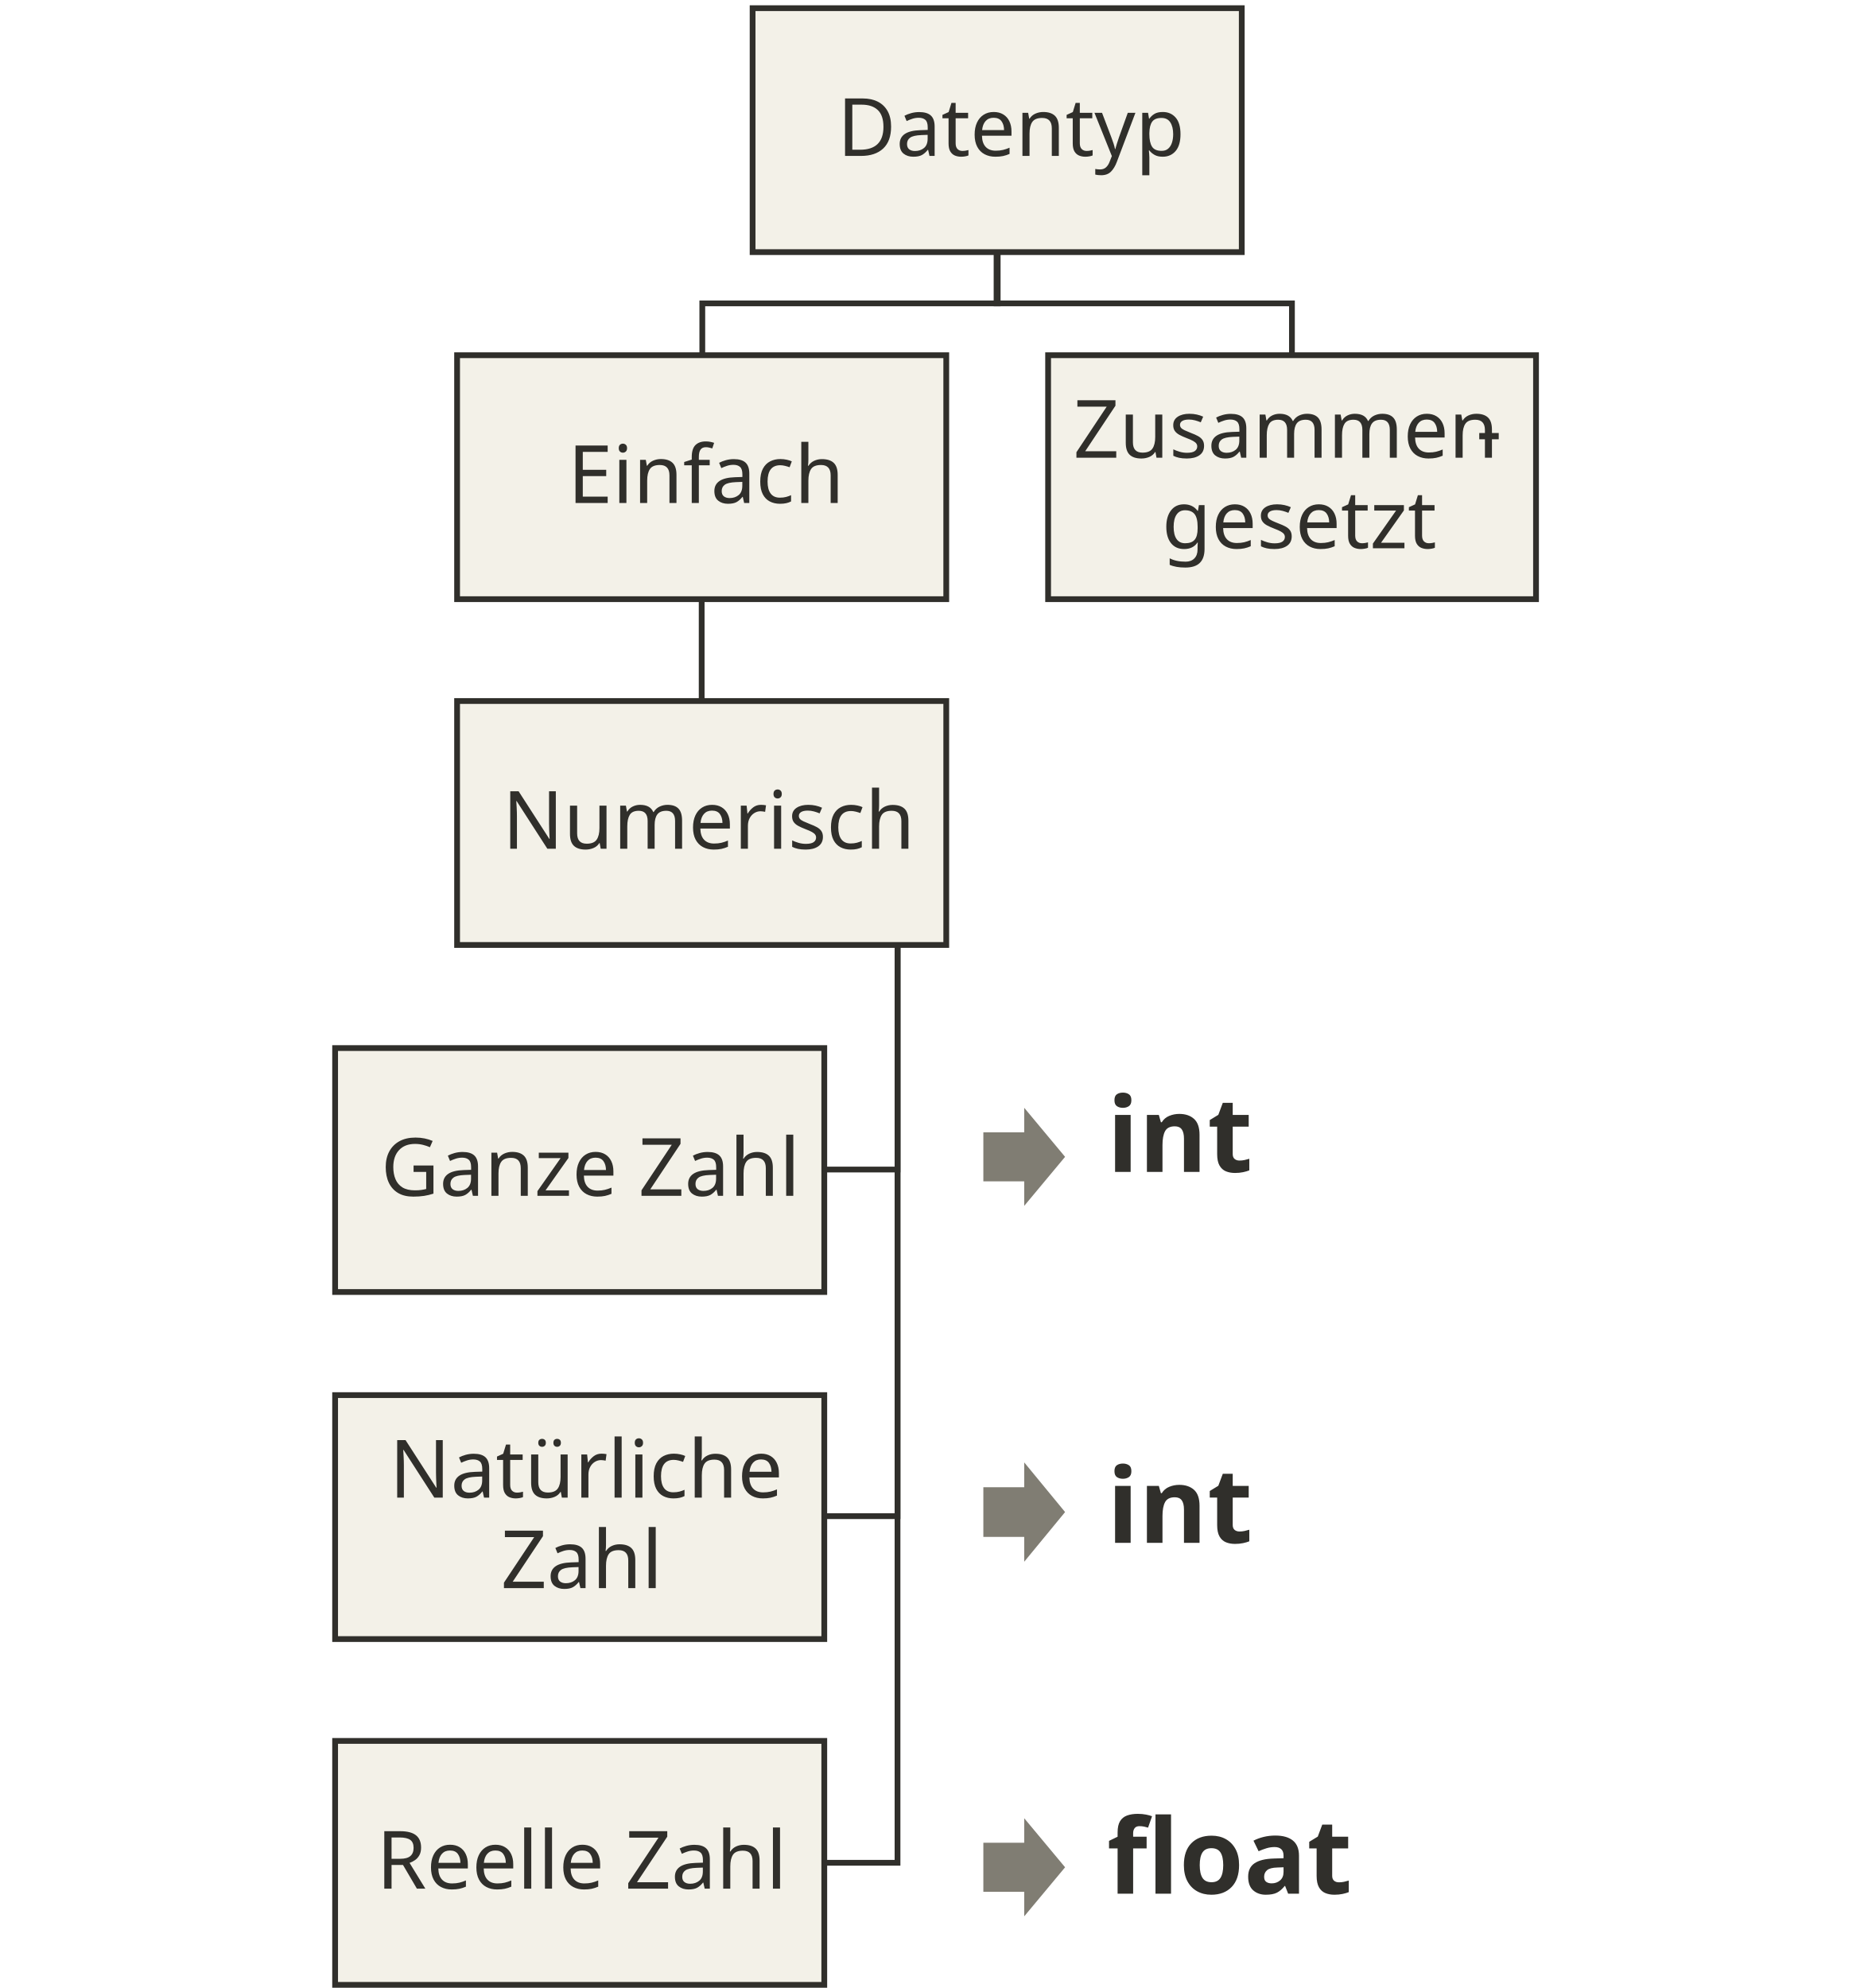
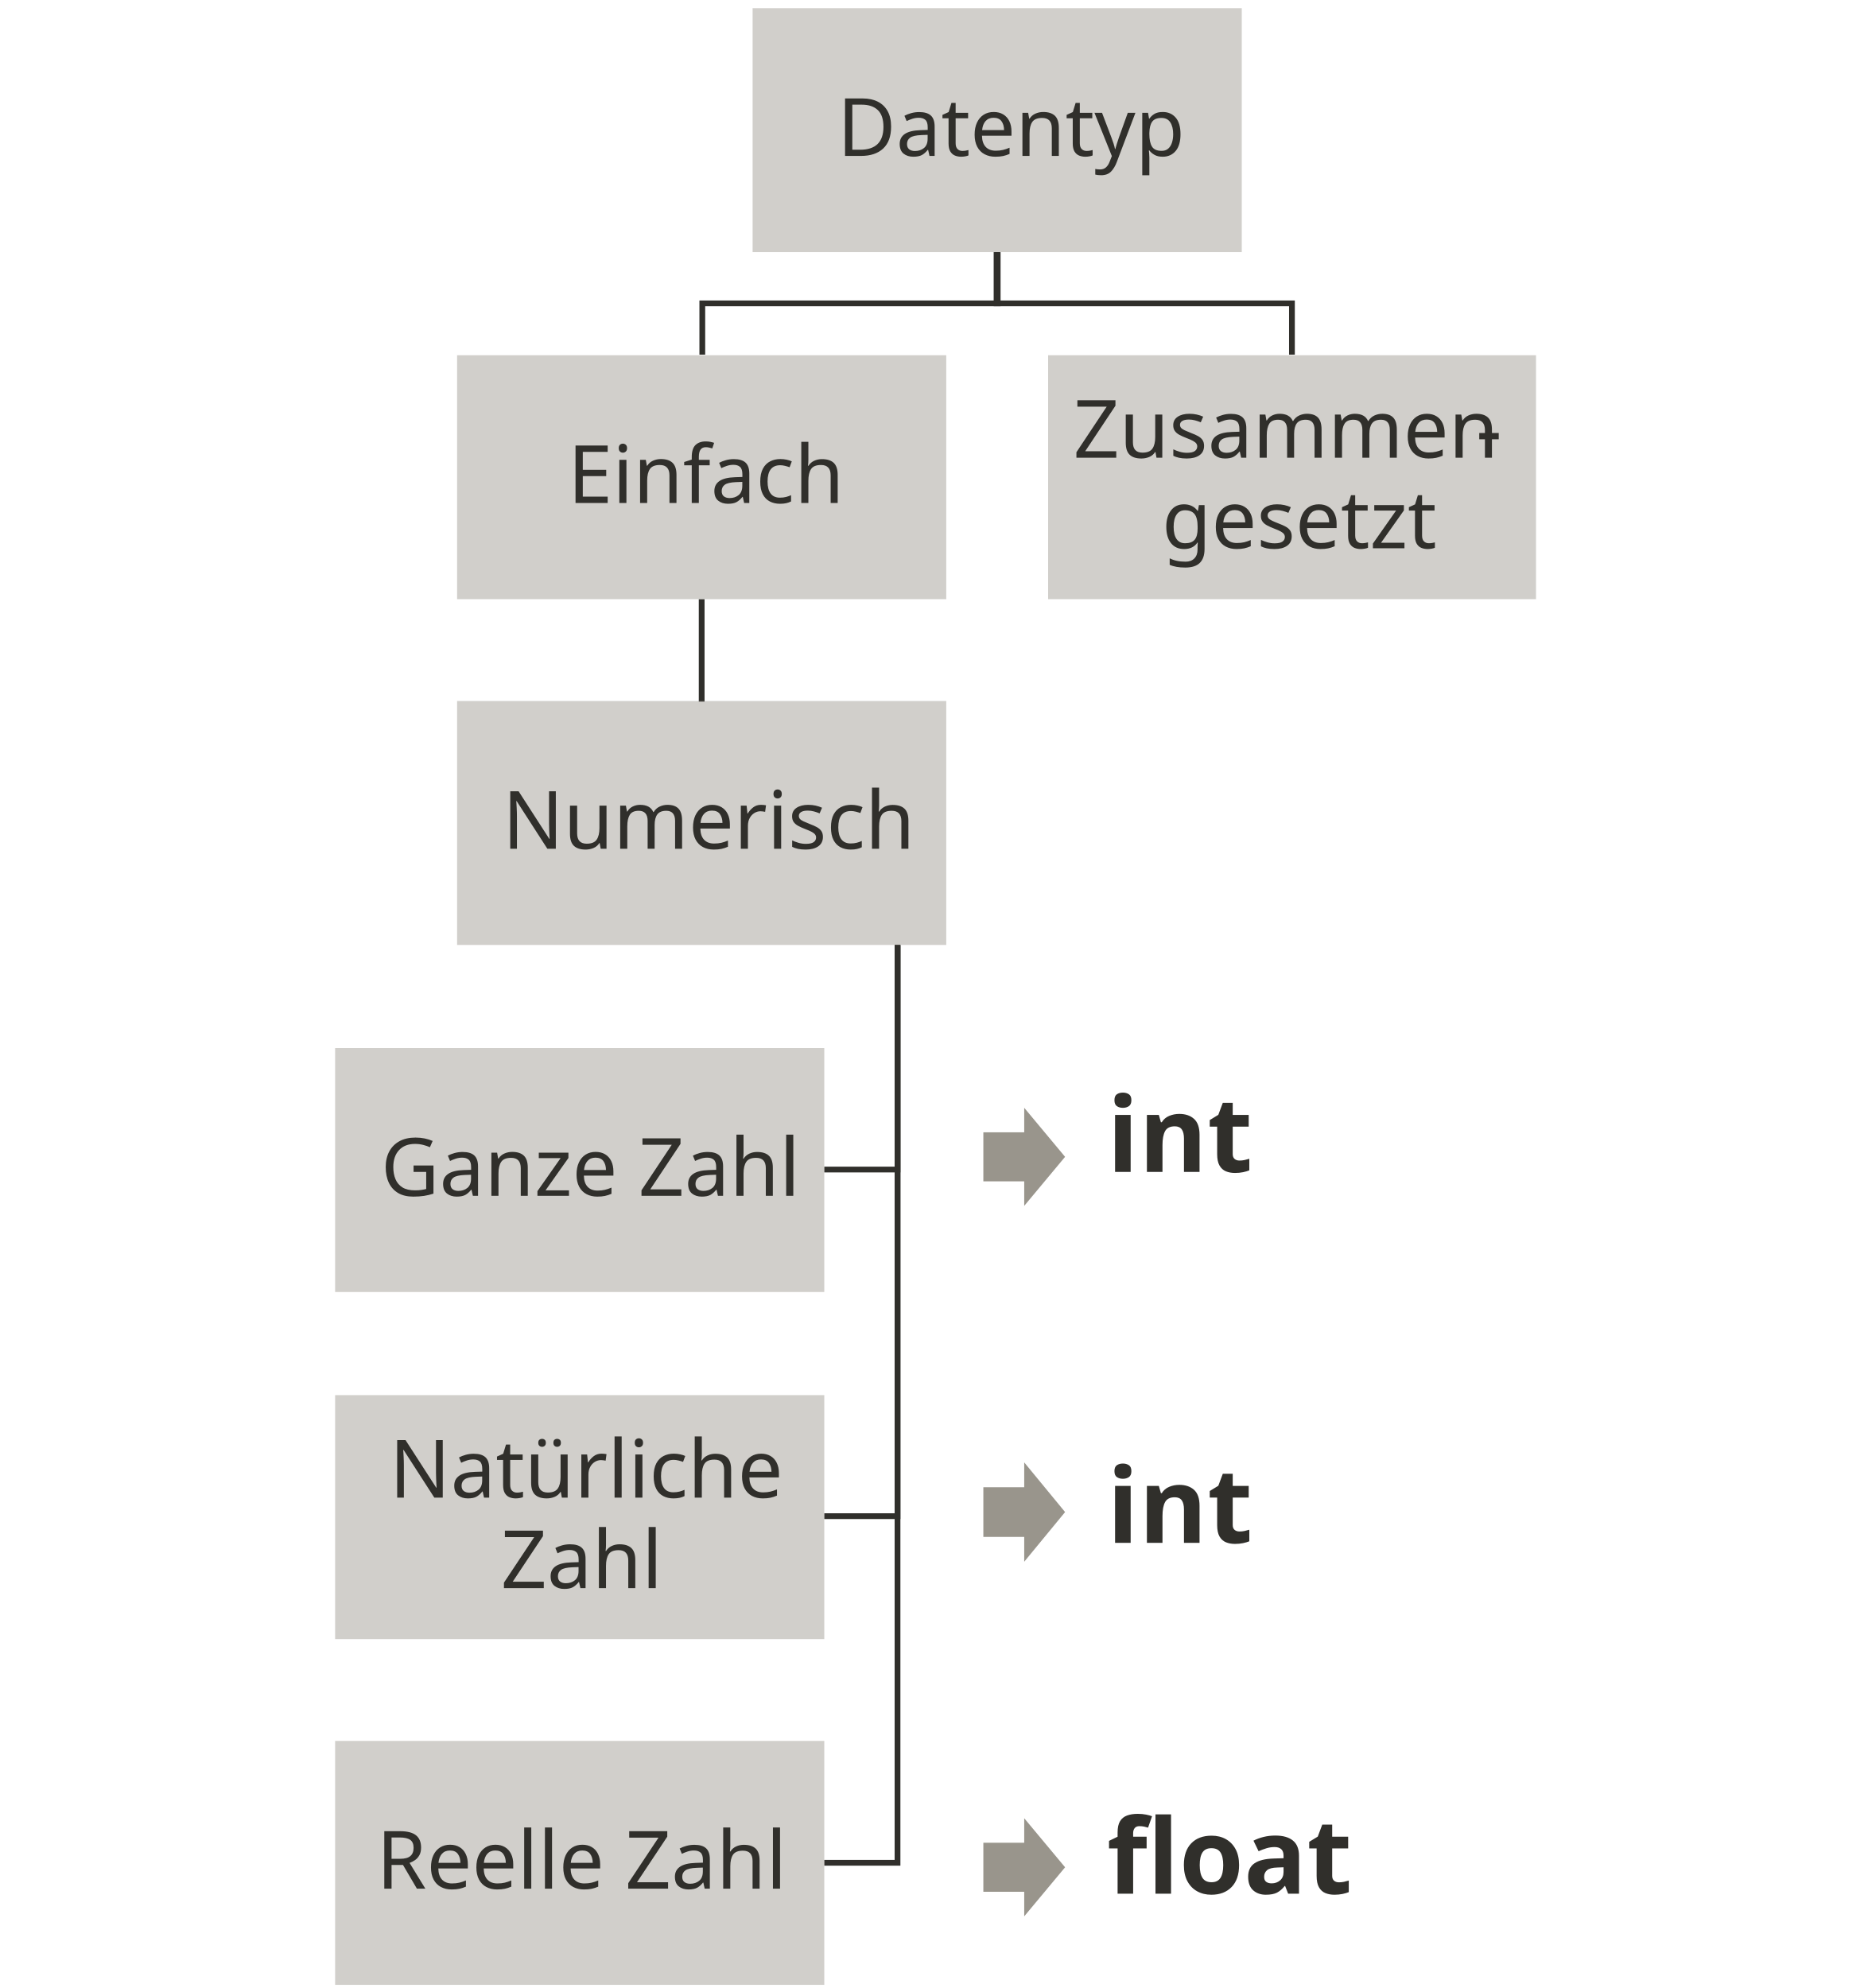
<svg xmlns="http://www.w3.org/2000/svg" width="1485" height="1581" xml:space="preserve" overflow="hidden">
  <g transform="translate(-1677 -151)">
    <g>
      <path d="M2469.5 351.5 2469.5 392.267 2704.4 392.267 2704.4 433.034" stroke="var(--ink, #302F2B)" stroke-width="4.583" stroke-linecap="butt" stroke-linejoin="miter" stroke-miterlimit="8" stroke-opacity="1" fill="none" fill-rule="evenodd" />
      <path d="M2390.74 902.5 2390.74 1632.42 2332.5 1632.42" stroke="var(--ink, #302F2B)" stroke-width="4.583" stroke-linecap="butt" stroke-linejoin="miter" stroke-miterlimit="8" stroke-opacity="1" fill="none" fill-rule="evenodd" />
      <path d="M2390.74 902.5 2390.74 1356.76 2332.5 1356.76" stroke="var(--ink, #302F2B)" stroke-width="4.583" stroke-linecap="butt" stroke-linejoin="miter" stroke-miterlimit="8" stroke-opacity="1" fill="none" fill-rule="evenodd" />
      <path d="M2390.74 902.5 2390.74 1081.1 2332.5 1081.1" stroke="var(--ink, #302F2B)" stroke-width="4.583" stroke-linecap="butt" stroke-linejoin="miter" stroke-miterlimit="8" stroke-opacity="1" fill="none" fill-rule="evenodd" />
      <path d="M2235 627.5 2235 709.034" stroke="var(--ink, #302F2B)" stroke-width="4.583" stroke-linecap="butt" stroke-linejoin="miter" stroke-miterlimit="8" stroke-opacity="1" fill="none" fill-rule="evenodd" />
      <path d="M2470.4 351.5 2470.4 392.267 2235.5 392.267 2235.5 433.034" stroke="var(--ink, #302F2B)" stroke-width="4.583" stroke-linecap="butt" stroke-linejoin="miter" stroke-miterlimit="8" stroke-opacity="1" fill="none" fill-rule="evenodd" />
-       <rect x="2275.5" y="157.5" width="389" height="194" stroke="var(--ink, #302F2B)" stroke-width="4.583" stroke-linecap="butt" stroke-linejoin="miter" stroke-miterlimit="8" stroke-opacity="1" fill="var(--bone, #F3F1E8)" fill-opacity="1" />
+       <rect x="2275.5" y="157.5" width="389" height="194" fill="#99958C" fill-opacity="0.45" />
      <text fill="var(--ink, #302F2B)" fill-opacity="1" font-family="DIN Pro Regular,DIN Pro Regular_MSFontService,sans-serif" font-style="normal" font-variant="normal" font-weight="400" font-stretch="normal" font-size="64" text-anchor="start" direction="ltr" writing-mode="lr-tb" unicode-bidi="normal" text-decoration="none" transform="matrix(1 0 0 1 2342.82 275)">Datentyp</text>
-       <rect x="2040.5" y="433.5" width="389" height="194" stroke="var(--ink, #302F2B)" stroke-width="4.583" stroke-linecap="butt" stroke-linejoin="miter" stroke-miterlimit="8" stroke-opacity="1" fill="var(--bone, #F3F1E8)" fill-opacity="1" />
+       <rect x="2040.5" y="433.5" width="389" height="194" fill="#99958C" fill-opacity="0.45" />
      <text fill="var(--ink, #302F2B)" fill-opacity="1" font-family="DIN Pro Regular,DIN Pro Regular_MSFontService,sans-serif" font-style="normal" font-variant="normal" font-weight="400" font-stretch="normal" font-size="64" text-anchor="start" direction="ltr" writing-mode="lr-tb" unicode-bidi="normal" text-decoration="none" transform="matrix(1 0 0 1 2128.49 551)">Einfach</text>
-       <rect x="2040.5" y="708.5" width="389" height="194" stroke="var(--ink, #302F2B)" stroke-width="4.583" stroke-linecap="butt" stroke-linejoin="miter" stroke-miterlimit="8" stroke-opacity="1" fill="var(--bone, #F3F1E8)" fill-opacity="1" />
+       <rect x="2040.5" y="708.5" width="389" height="194" fill="#99958C" fill-opacity="0.45" />
      <text fill="var(--ink, #302F2B)" fill-opacity="1" font-family="DIN Pro Regular,DIN Pro Regular_MSFontService,sans-serif" font-style="normal" font-variant="normal" font-weight="400" font-stretch="normal" font-size="64" text-anchor="start" direction="ltr" writing-mode="lr-tb" unicode-bidi="normal" text-decoration="none" transform="matrix(1 0 0 1 2076.57 826)">Numerisch</text>
-       <rect x="1943.5" y="984.5" width="389" height="194" stroke="var(--ink, #302F2B)" stroke-width="4.583" stroke-linecap="butt" stroke-linejoin="miter" stroke-miterlimit="8" stroke-opacity="1" fill="var(--bone, #F3F1E8)" fill-opacity="1" />
+       <rect x="1943.5" y="984.5" width="389" height="194" fill="#99958C" fill-opacity="0.45" />
      <text fill="var(--ink, #302F2B)" fill-opacity="1" font-family="DIN Pro Regular,DIN Pro Regular_MSFontService,sans-serif" font-style="normal" font-variant="normal" font-weight="400" font-stretch="normal" font-size="64" text-anchor="start" direction="ltr" writing-mode="lr-tb" unicode-bidi="normal" text-decoration="none" transform="matrix(1 0 0 1 1979.84 1102)">Ganze Zahl</text>
-       <rect x="1943.5" y="1260.5" width="389" height="194" stroke="var(--ink, #302F2B)" stroke-width="4.583" stroke-linecap="butt" stroke-linejoin="miter" stroke-miterlimit="8" stroke-opacity="1" fill="var(--bone, #F3F1E8)" fill-opacity="1" />
+       <rect x="1943.5" y="1260.5" width="389" height="194" fill="#99958C" fill-opacity="0.45" />
      <text fill="var(--ink, #302F2B)" fill-opacity="1" font-family="DIN Pro Regular,DIN Pro Regular_MSFontService,sans-serif" font-style="normal" font-variant="normal" font-weight="400" font-stretch="normal" font-size="64" text-anchor="start" direction="ltr" writing-mode="lr-tb" unicode-bidi="normal" text-decoration="none" transform="matrix(1 0 0 1 1986.66 1342)">Natürliche </text>
      <text fill="var(--ink, #302F2B)" fill-opacity="1" font-family="DIN Pro Regular,DIN Pro Regular_MSFontService,sans-serif" font-style="normal" font-variant="normal" font-weight="400" font-stretch="normal" font-size="64" text-anchor="start" direction="ltr" writing-mode="lr-tb" unicode-bidi="normal" text-decoration="none" transform="matrix(1 0 0 1 2075.32 1414)">Zahl</text>
-       <rect x="1943.5" y="1535.5" width="389" height="194" stroke="var(--ink, #302F2B)" stroke-width="4.583" stroke-linecap="butt" stroke-linejoin="miter" stroke-miterlimit="8" stroke-opacity="1" fill="var(--bone, #F3F1E8)" fill-opacity="1" />
+       <rect x="1943.5" y="1535.5" width="389" height="194" fill="#99958C" fill-opacity="0.45" />
      <text fill="var(--ink, #302F2B)" fill-opacity="1" font-family="DIN Pro Regular,DIN Pro Regular_MSFontService,sans-serif" font-style="normal" font-variant="normal" font-weight="400" font-stretch="normal" font-size="64" text-anchor="start" direction="ltr" writing-mode="lr-tb" unicode-bidi="normal" text-decoration="none" transform="matrix(1 0 0 1 1976.41 1653)">Reelle Zahl</text>
-       <rect x="2510.5" y="433.5" width="388" height="194" stroke="var(--ink, #302F2B)" stroke-width="4.583" stroke-linecap="butt" stroke-linejoin="miter" stroke-miterlimit="8" stroke-opacity="1" fill="var(--bone, #F3F1E8)" fill-opacity="1" />
+       <rect x="2510.5" y="433.5" width="388" height="194" fill="#99958C" fill-opacity="0.45" />
      <text fill="var(--ink, #302F2B)" fill-opacity="1" font-family="DIN Pro Regular,DIN Pro Regular_MSFontService,sans-serif" font-style="normal" font-variant="normal" font-weight="400" font-stretch="normal" font-size="64" text-anchor="start" direction="ltr" writing-mode="lr-tb" unicode-bidi="normal" text-decoration="none" transform="matrix(1 0 0 1 2530.58 515)">Zusammen</text>
      <text fill="var(--ink, #302F2B)" fill-opacity="1" font-family="DIN Pro Regular,DIN Pro Regular_MSFontService,sans-serif" font-style="normal" font-variant="normal" font-weight="400" font-stretch="normal" font-size="64" text-anchor="start" direction="ltr" writing-mode="lr-tb" unicode-bidi="normal" text-decoration="none" transform="matrix(1 0 0 1 2850.8 515)">-</text>
      <text fill="var(--ink, #302F2B)" fill-opacity="1" font-family="DIN Pro Regular,DIN Pro Regular_MSFontService,sans-serif" font-style="normal" font-variant="normal" font-weight="400" font-stretch="normal" font-size="64" text-anchor="start" direction="ltr" writing-mode="lr-tb" unicode-bidi="normal" text-decoration="none" transform="matrix(1 0 0 1 2600.98 587)">gesetzt</text>
      <text fill="var(--ink, #302F2B)" fill-opacity="1" font-family="DIN Pro Regular,DIN Pro Regular_MSFontService,sans-serif" font-style="normal" font-variant="normal" font-weight="700" font-stretch="normal" font-size="83" text-anchor="start" direction="ltr" writing-mode="lr-tb" unicode-bidi="normal" text-decoration="none" transform="matrix(1 0 0 1 2557.29 1083)">int</text>
      <text fill="var(--ink, #302F2B)" fill-opacity="1" font-family="DIN Pro Regular,DIN Pro Regular_MSFontService,sans-serif" font-style="normal" font-variant="normal" font-weight="700" font-stretch="normal" font-size="83" text-anchor="start" direction="ltr" writing-mode="lr-tb" unicode-bidi="normal" text-decoration="none" transform="matrix(1 0 0 1 2557.29 1657)">float</text>
      <text fill="var(--ink, #302F2B)" fill-opacity="1" font-family="DIN Pro Regular,DIN Pro Regular_MSFontService,sans-serif" font-style="normal" font-variant="normal" font-weight="700" font-stretch="normal" font-size="83" text-anchor="start" direction="ltr" writing-mode="lr-tb" unicode-bidi="normal" text-decoration="none" transform="matrix(1 0 0 1 2557.29 1378)">int</text>
-       <path d="M2459 1051.5 2491.5 1051.5 2491.5 1032 2524 1071 2491.5 1110 2491.5 1090.5 2459 1090.5Z" fill="var(--concrete, #807D73)" fill-rule="evenodd" fill-opacity="1" />
-       <path d="M2459 1333.75 2491.5 1333.75 2491.5 1314 2524 1353.5 2491.5 1393 2491.5 1373.25 2459 1373.25Z" fill="var(--concrete, #807D73)" fill-rule="evenodd" fill-opacity="1" />
-       <path d="M2459 1616.5 2491.5 1616.5 2491.5 1597 2524 1636 2491.5 1675 2491.5 1655.5 2459 1655.5Z" fill="var(--concrete, #807D73)" fill-rule="evenodd" fill-opacity="1" />
+       <path d="M2459 1051.5 2491.5 1051.5 2491.5 1032 2524 1071 2491.5 1110 2491.5 1090.5 2459 1090.5Z" fill-rule="evenodd" fill="#99958C" />
+       <path d="M2459 1333.75 2491.5 1333.75 2491.5 1314 2524 1353.5 2491.5 1393 2491.5 1373.25 2459 1373.25Z" fill-rule="evenodd" fill="#99958C" />
+       <path d="M2459 1616.5 2491.5 1616.5 2491.5 1597 2524 1636 2491.5 1675 2491.5 1655.5 2459 1655.5Z" fill-rule="evenodd" fill="#99958C" />
    </g>
  </g>
</svg>
